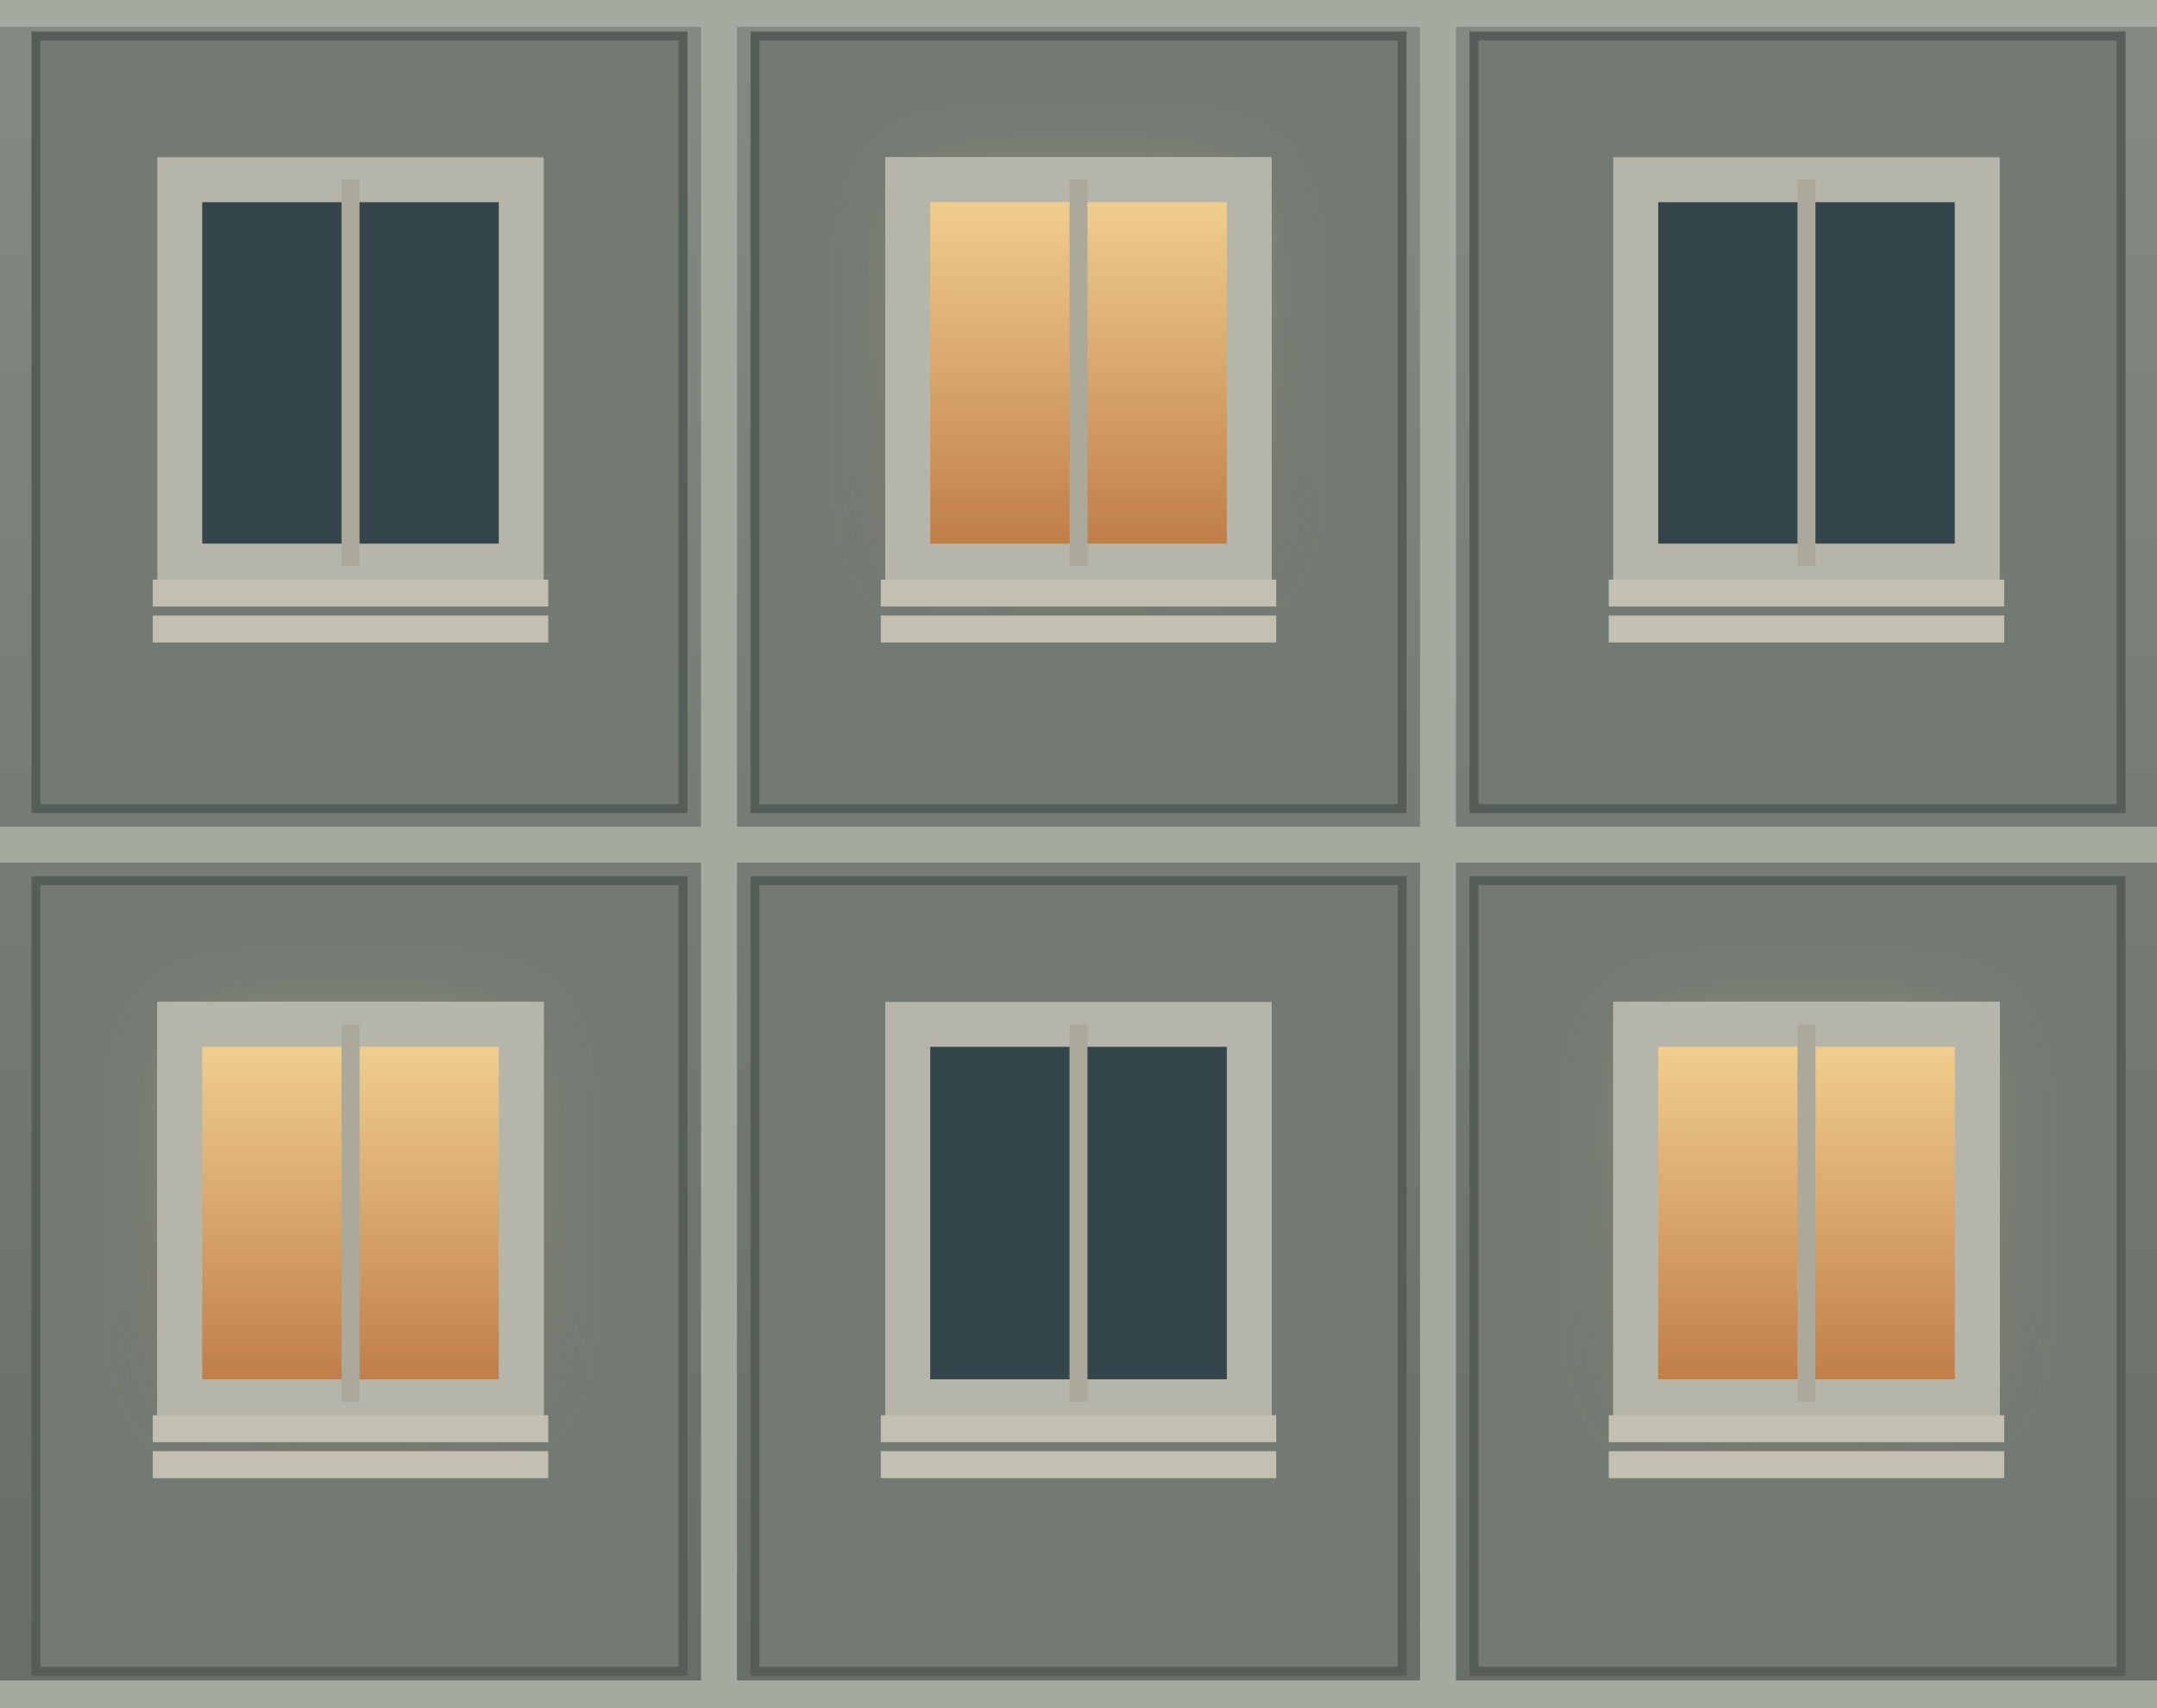
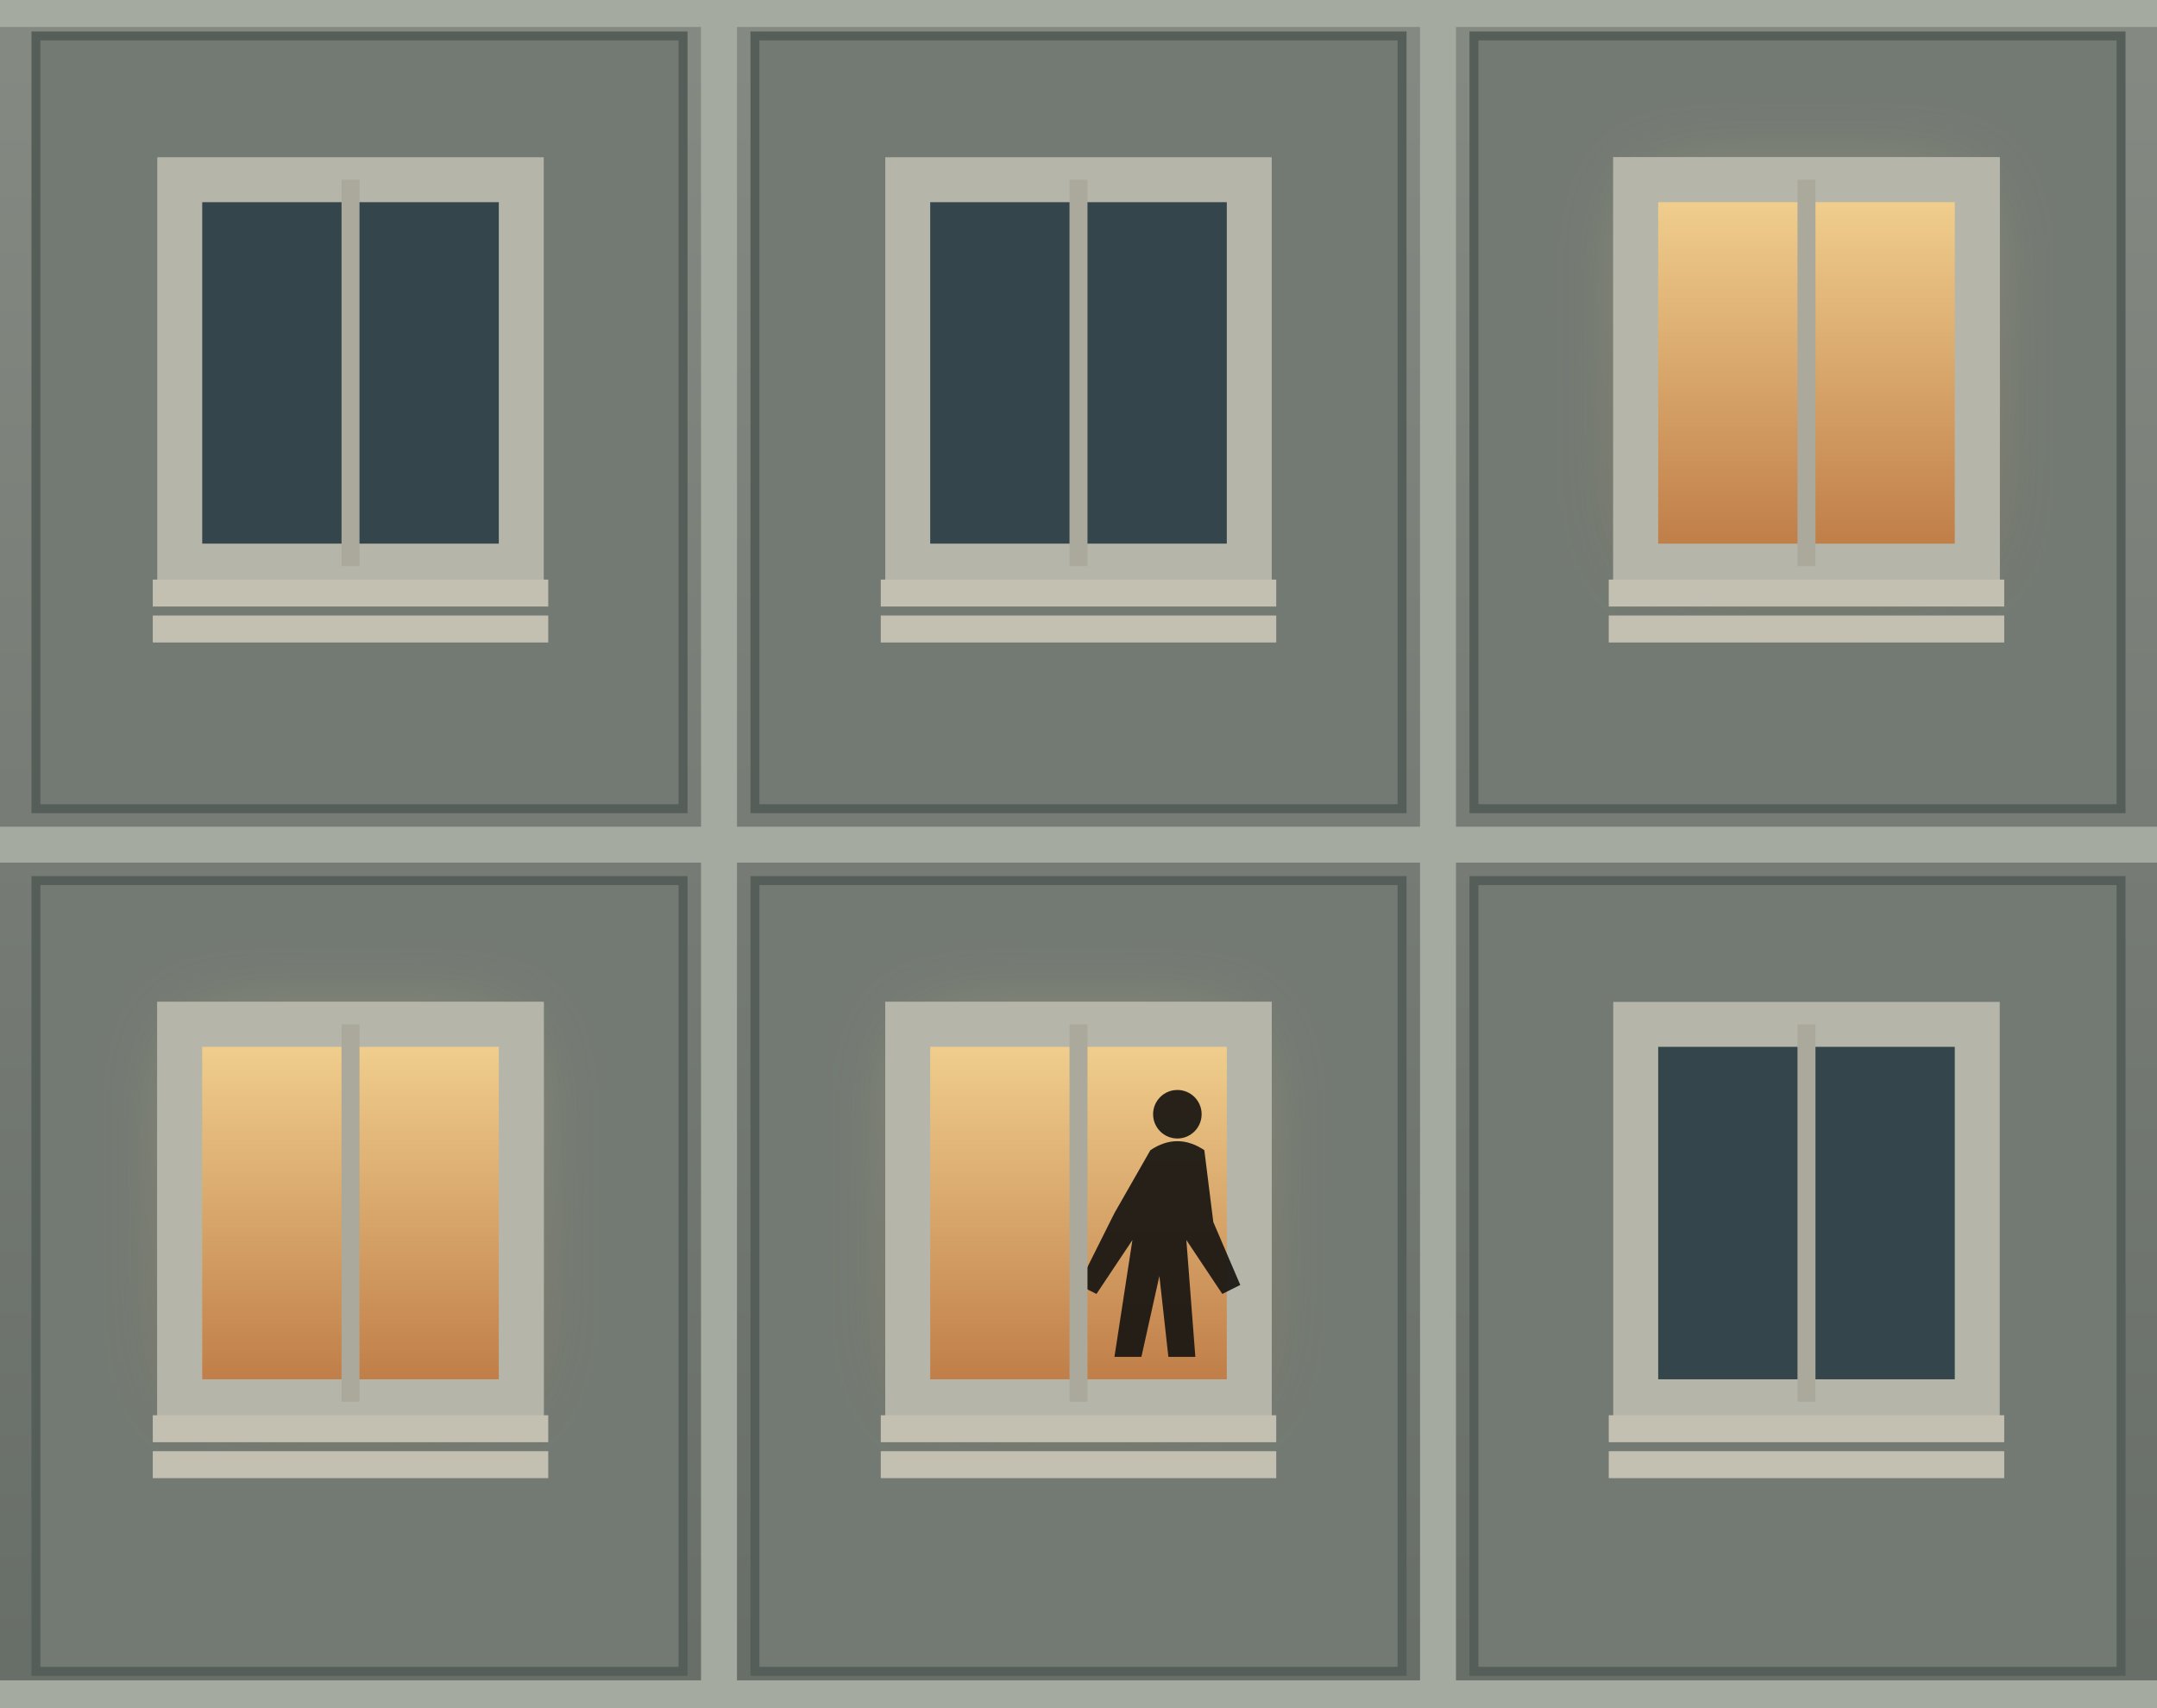
<svg xmlns="http://www.w3.org/2000/svg" width="240" height="190" viewBox="0 0 240 190">
  <defs>
    <linearGradient id="wall" x2="0" y2="1">
      <stop stop-color="#858b83" />
      <stop offset="1" stop-color="#676d67" />
    </linearGradient>
    <linearGradient id="lit-window" x2="0" y2="1">
      <stop stop-color="#f3d391" />
      <stop offset="1" stop-color="#bd7944" />
    </linearGradient>
    <filter id="window-glow" x="-50%" y="-50%" width="200%" height="200%">
      <feGaussianBlur stdDeviation="5" />
    </filter>
  </defs>
  <rect width="240" height="190" fill="url(#wall)" />
  <path d="M0 1H240M0 94H240M0 189H240M80 0V190M160 0V190" stroke="#a5aaa0" stroke-width="4" />
  <path d="M4 4H76V90H4ZM84 4H156V90H84ZM164 4H236V90H164ZM4 98H76V186H4ZM84 98H156V186H84ZM164 98H236V186H164Z" fill="#737a73" stroke="#565e59" stroke-width="1" />
  <g fill="#34454b" stroke="#b5b6a9" stroke-width="5">
    <rect x="20" y="20" width="38" height="43" />
    <rect x="101" y="20" width="38" height="43" />
    <rect x="182" y="20" width="38" height="43" />
    <rect x="20" y="114" width="38" height="42" />
    <rect x="101" y="114" width="38" height="42" />
    <rect x="182" y="114" width="38" height="42" />
  </g>
  <g fill="url(#lit-window)" opacity=".48" filter="url(#window-glow)">
-     <rect x="103" y="22" width="34" height="39" />
+     <rect x="184" y="22" width="34" height="39" />
    <rect x="22" y="116" width="34" height="38" />
-     <rect x="184" y="116" width="34" height="38" />
+     <rect x="103" y="116" width="34" height="38" />
  </g>
  <g fill="url(#lit-window)" stroke="#b5b6a9" stroke-width="5">
-     <rect x="101" y="20" width="38" height="43" />
+     <rect x="182" y="20" width="38" height="43" />
    <rect x="20" y="114" width="38" height="42" />
-     <rect x="182" y="114" width="38" height="42" />
+     <rect x="101" y="114" width="38" height="42" />
+   </g>
+   <g fill="#1b1713" opacity=".94">
+     <circle cx="131" cy="124" r="2.7" />
+     <path d="M128 128q3-2 6 0l1 8 3 7-2 1-4-6 1 13h-3l-1-9-2 9h-3l2-13-4 6-2-1 4-8z" />
  </g>
  <g fill="none" stroke="#c3c0b2" stroke-width="3">
    <path d="M17 66H61M17 70H61M98 66H142M98 70H142M179 66H223M179 70H223M17 159H61M17 163H61M98 159H142M98 163H142M179 159H223M179 163H223" />
  </g>
  <g stroke="#aaa99c" stroke-width="2">
    <path d="M39 20V63M120 20V63M201 20V63M39 114V156M120 114V156M201 114V156" />
  </g>
</svg>
